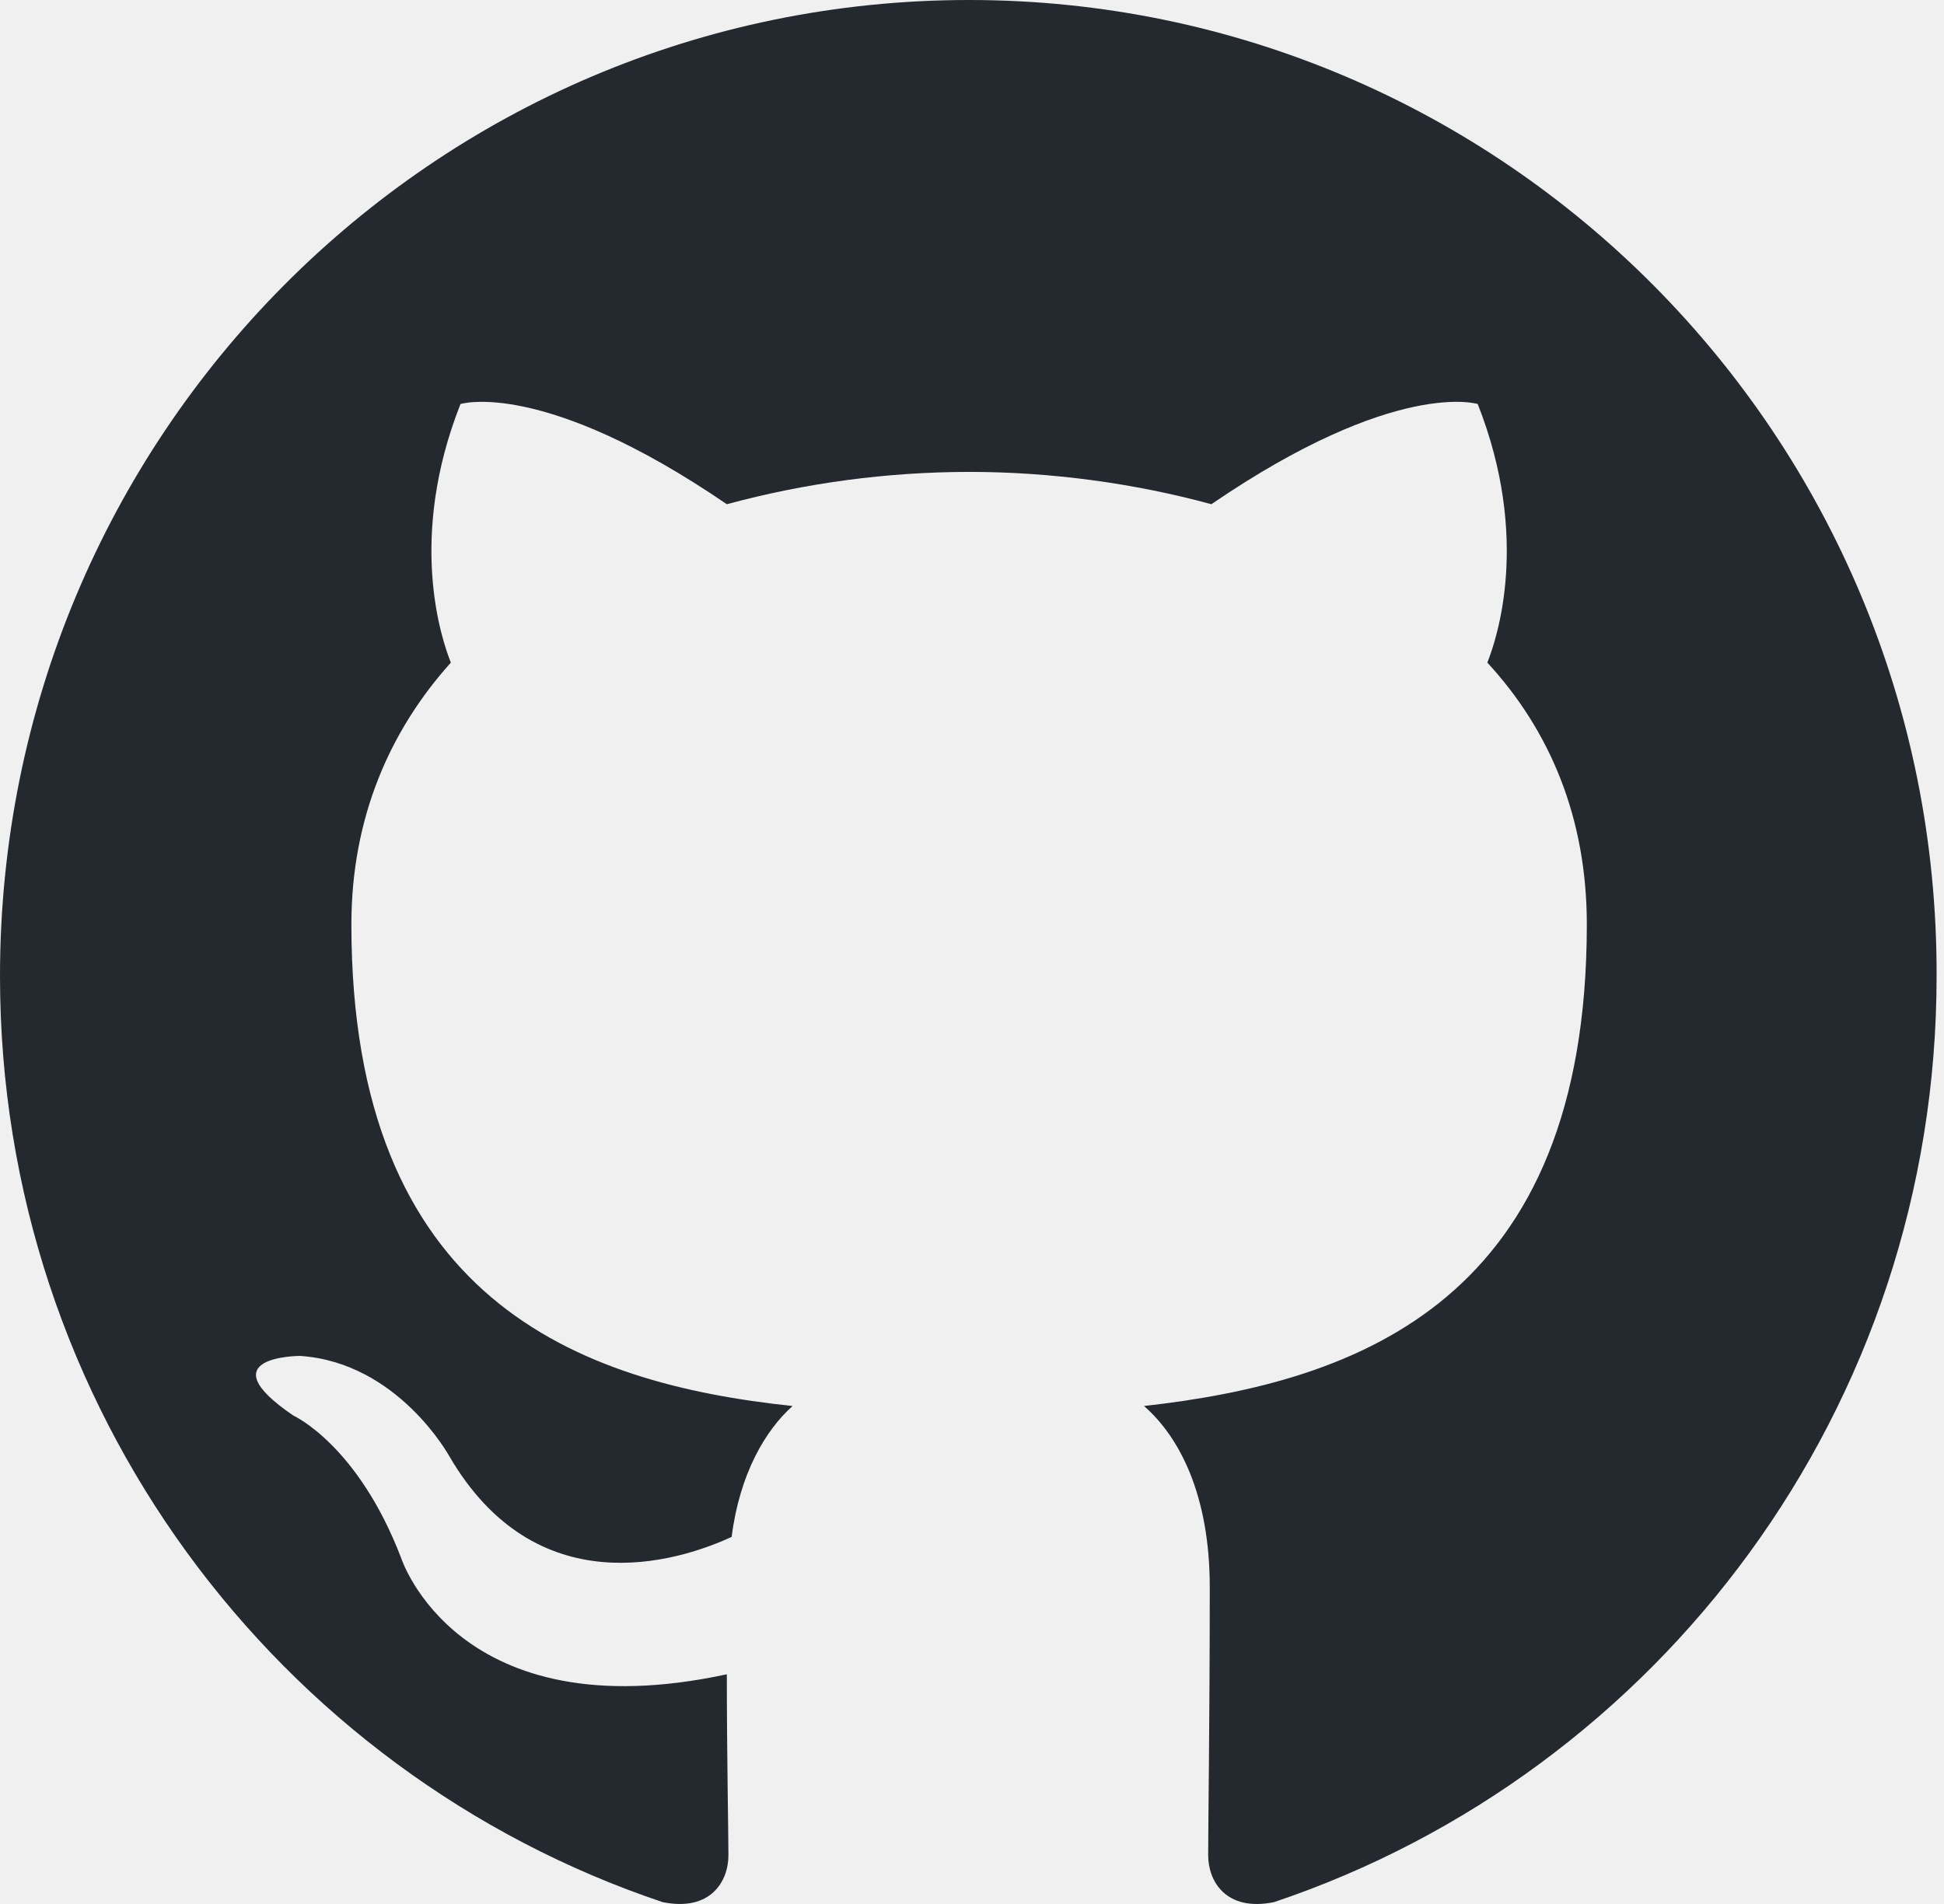
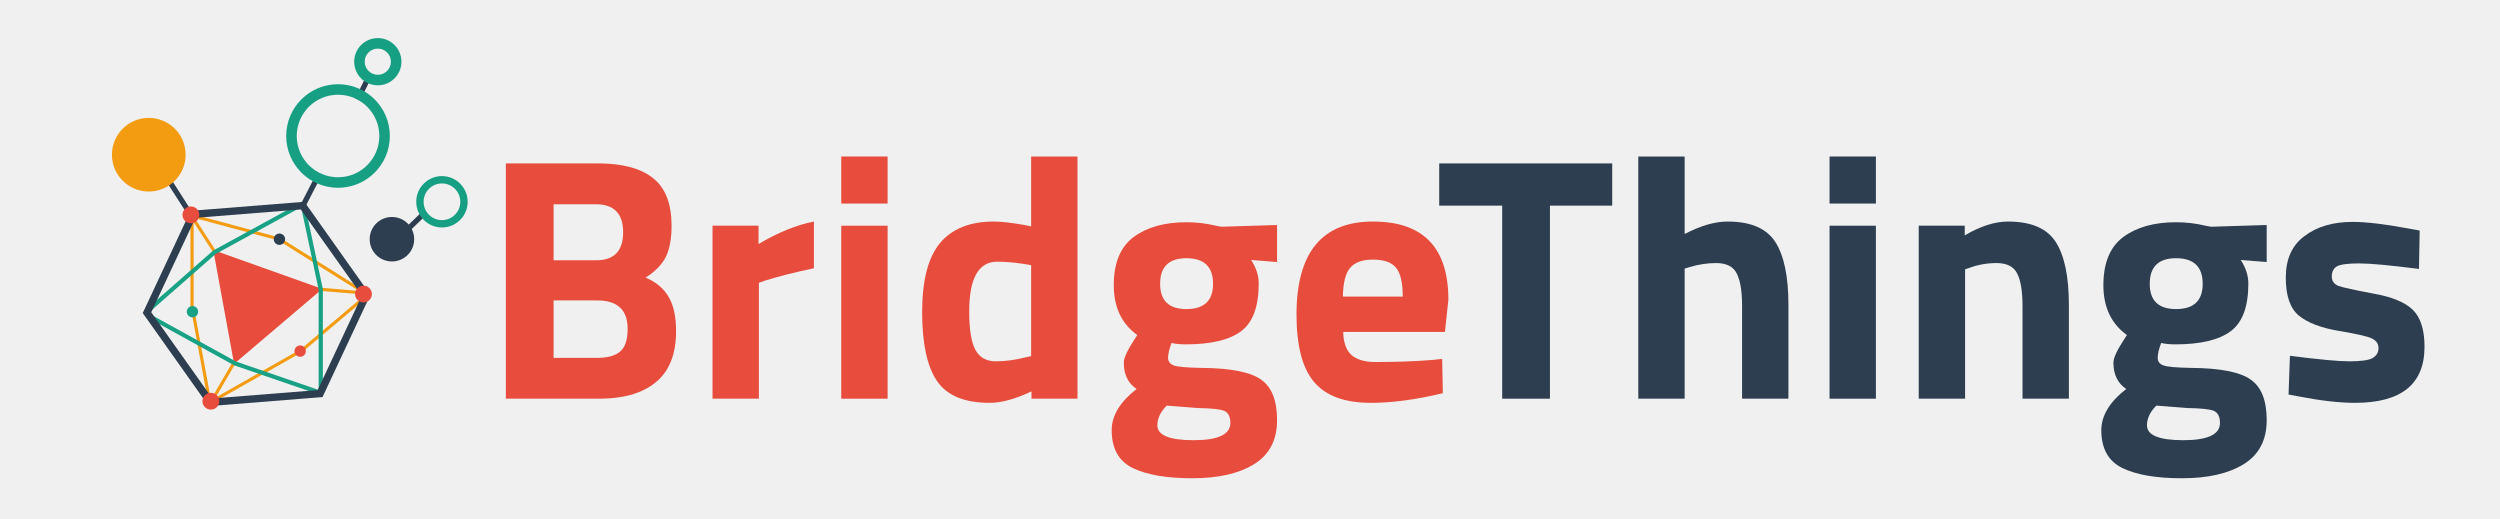
- <svg xmlns="http://www.w3.org/2000/svg" width="98" height="96">
-   <path fill-rule="evenodd" clip-rule="evenodd" d="M48.854 0C21.839 0 0 22 0 49.217c0 21.756 13.993 40.172 33.405 46.69 2.427.49 3.316-1.059 3.316-2.362 0-1.141-.08-5.052-.08-9.127-13.59 2.934-16.42-5.867-16.42-5.867-2.184-5.704-5.42-7.17-5.42-7.17-4.448-3.015.324-3.015.324-3.015 4.934.326 7.523 5.052 7.523 5.052 4.367 7.496 11.404 5.378 14.235 4.074.404-3.178 1.699-5.378 3.074-6.6-10.839-1.141-22.243-5.378-22.243-24.283 0-5.378 1.94-9.778 5.014-13.2-.485-1.222-2.184-6.275.486-13.038 0 0 4.125-1.304 13.426 5.052a46.97 46.97 0 0 1 12.214-1.63c4.125 0 8.33.571 12.213 1.63 9.302-6.356 13.427-5.052 13.427-5.052 2.67 6.763.97 11.816.485 13.038 3.155 3.422 5.015 7.822 5.015 13.2 0 18.905-11.404 23.06-22.324 24.283 1.78 1.548 3.316 4.481 3.316 9.126 0 6.6-.08 11.897-.08 13.526 0 1.304.89 2.853 3.316 2.364 19.412-6.52 33.405-24.935 33.405-46.691C97.707 22 75.788 0 48.854 0z" fill="#24292f" />
+ <svg xmlns="http://www.w3.org/2000/svg" width="1544" height="320" viewBox="0 0 1544 320" fill="none">
+   <path d="M312.411 100.929H369.462C384.562 100.929 395.887 103.992 403.437 110.117C410.987 116.1 414.762 125.858 414.762 139.391C414.762 147.51 413.551 153.992 411.129 158.835C408.708 163.536 404.577 167.739 398.736 171.442C405.146 174.149 409.847 178.066 412.839 183.195C415.973 188.323 417.54 195.445 417.54 204.562C417.54 218.665 413.409 229.135 405.146 235.973C396.884 242.81 385.274 246.229 370.317 246.229H312.411V100.929ZM368.821 185.545H341.898V221.015H368.821C375.232 221.015 379.933 219.733 382.924 217.169C386.058 214.605 387.625 209.904 387.625 203.066C387.625 191.385 381.357 185.545 368.821 185.545ZM367.967 126.143H341.898V160.758H368.18C379.292 160.758 384.847 154.989 384.847 143.451C384.847 131.912 379.22 126.143 367.967 126.143Z" fill="#E74C3C" />
+   <path d="M440.056 246.229V139.391H468.475V150.716C480.441 143.593 491.837 138.963 502.663 136.827V165.673C491.125 168.095 481.224 170.588 472.962 173.152L468.689 174.647V246.229H440.056Z" fill="#E74C3C" />
+   <path d="M519.559 246.229V139.391H548.192V246.229H519.559ZM519.559 125.715V96.655H548.192V125.715H519.559Z" fill="#E74C3C" />
+   <path d="M665.46 96.655V246.229H637.041V241.742C627.07 246.443 618.451 248.793 611.186 248.793C595.659 248.793 584.833 244.306 578.707 235.332C572.582 226.357 569.519 212.183 569.519 192.81C569.519 173.294 573.152 159.12 580.417 150.288C587.824 141.314 598.935 136.827 613.75 136.827C618.309 136.827 624.648 137.539 632.768 138.963L636.828 139.818V96.655H665.46ZM633.836 220.588L636.828 219.947V163.75C628.993 162.325 622.013 161.613 615.887 161.613C604.349 161.613 598.579 171.87 598.579 192.383C598.579 203.494 599.861 211.4 602.426 216.101C604.99 220.802 609.192 223.152 615.032 223.152C621.015 223.152 627.283 222.297 633.836 220.588Z" fill="#E74C3C" />
+   <path d="M788.715 259.477C788.715 271.728 784.014 280.774 774.613 286.614C765.211 292.455 752.461 295.375 736.364 295.375C720.41 295.375 708.088 293.238 699.398 288.965C690.851 284.691 686.578 276.928 686.578 265.674C686.578 256.699 691.706 248.224 701.962 240.246C696.692 236.685 694.056 231.272 694.056 224.007C694.056 221.158 696.193 216.457 700.467 209.904L702.39 206.913C692.703 199.933 687.86 189.676 687.86 176.143C687.86 162.468 691.919 152.567 700.039 146.442C708.301 140.317 719.199 137.254 732.732 137.254C738.857 137.254 744.911 137.966 750.894 139.391L754.313 140.032L788.715 138.963V161.827L772.689 160.545C775.823 165.388 777.39 170.231 777.39 175.075C777.39 189.32 773.758 199.149 766.493 204.562C759.228 209.975 747.832 212.682 732.304 212.682C729.028 212.682 726.108 212.397 723.544 211.827C722.119 215.531 721.407 218.594 721.407 221.015C721.407 223.295 722.618 224.862 725.039 225.716C727.461 226.571 733.159 227.07 742.134 227.212C760.082 227.354 772.333 229.776 778.886 234.477C785.439 239.035 788.715 247.369 788.715 259.477ZM714.783 262.682C714.783 268.808 722.262 271.87 737.219 271.87C752.319 271.87 759.869 268.309 759.869 261.187C759.869 257.34 758.587 254.848 756.023 253.708C753.458 252.711 748.045 252.141 739.783 251.999L720.552 250.503C716.706 254.349 714.783 258.409 714.783 262.682ZM716.492 175.288C716.492 185.687 721.906 190.887 732.732 190.887C743.701 190.887 749.185 185.687 749.185 175.288C749.185 164.747 743.701 159.476 732.732 159.476C721.906 159.476 716.492 164.747 716.492 175.288Z" fill="#E74C3C" />
+   <path d="M829.566 204.99C829.708 211.542 831.418 216.314 834.694 219.306C838.113 222.155 842.956 223.579 849.224 223.579C862.472 223.579 874.296 223.152 884.695 222.297L890.678 221.656L891.105 242.81C874.723 246.799 859.908 248.793 846.66 248.793C830.563 248.793 818.882 244.52 811.617 235.973C804.352 227.426 800.72 213.537 800.72 194.306C800.72 155.986 816.46 136.827 847.942 136.827C878.997 136.827 894.524 152.924 894.524 185.118L892.387 204.99H829.566ZM866.318 183.195C866.318 174.647 864.965 168.736 862.259 165.459C859.552 162.04 854.78 160.331 847.942 160.331C841.247 160.331 836.475 162.112 833.626 165.673C830.919 169.092 829.495 174.932 829.352 183.195H866.318Z" fill="#E74C3C" />
+   <path d="M888.866 126.997V100.929H995.705V126.997H957.243V246.229H927.756V126.997H888.866Z" fill="#2C3E50" />
+   <path d="M1040.44 246.229H1011.81V96.655H1040.44V144.519C1050.27 139.391 1059.1 136.827 1066.94 136.827C1081.18 136.827 1091.01 141.029 1096.43 149.434C1101.84 157.838 1104.54 170.801 1104.54 188.323V246.229H1075.91V188.964C1075.91 179.989 1074.84 173.365 1072.71 169.092C1070.57 164.676 1066.3 162.468 1059.89 162.468C1054.33 162.468 1048.78 163.323 1043.22 165.032L1040.44 165.887V246.229Z" fill="#2C3E50" />
+   <path d="M1129.92 246.229V139.391H1158.55V246.229H1129.92ZM1129.92 125.715V96.655H1158.55V125.715H1129.92Z" fill="#2C3E50" />
+   <path d="M1213.64 246.229H1185V139.391H1213.42V145.374C1223.11 139.676 1232.01 136.827 1240.13 136.827C1254.38 136.827 1264.21 141.029 1269.62 149.434C1275.03 157.838 1277.74 170.801 1277.74 188.323V246.229H1249.11V189.177C1249.11 180.061 1248.04 173.365 1245.9 169.092C1243.77 164.676 1239.49 162.468 1233.08 162.468C1227.24 162.468 1221.61 163.465 1216.2 165.459L1213.64 166.314V246.229Z" fill="#2C3E50" />
+   <path d="M1399.91 259.477C1399.91 271.728 1395.21 280.774 1385.8 286.614C1376.4 292.455 1363.65 295.375 1347.56 295.375C1331.6 295.375 1319.28 293.238 1310.59 288.965C1302.04 284.691 1297.77 276.928 1297.77 265.674C1297.77 256.699 1302.9 248.224 1313.15 240.246C1307.88 236.685 1305.25 231.272 1305.25 224.007C1305.25 221.158 1307.38 216.457 1311.66 209.904L1313.58 206.913C1303.89 199.933 1299.05 189.676 1299.05 176.143C1299.05 162.468 1303.11 152.567 1311.23 146.442C1319.49 140.317 1330.39 137.254 1343.92 137.254C1350.05 137.254 1356.1 137.966 1362.09 139.391L1365.5 140.032L1399.91 138.963V161.827L1383.88 160.545C1387.02 165.388 1388.58 170.231 1388.58 175.075C1388.58 189.32 1384.95 199.149 1377.68 204.562C1370.42 209.975 1359.02 212.682 1343.5 212.682C1340.22 212.682 1337.3 212.397 1334.74 211.827C1333.31 215.531 1332.6 218.594 1332.6 221.015C1332.6 223.295 1333.81 224.862 1336.23 225.716C1338.65 226.571 1344.35 227.07 1353.33 227.212C1371.27 227.354 1383.52 229.776 1390.08 234.477C1396.63 239.035 1399.91 247.369 1399.91 259.477ZM1325.97 262.682C1325.97 268.808 1333.45 271.87 1348.41 271.87C1363.51 271.87 1371.06 268.309 1371.06 261.187C1371.06 257.34 1369.78 254.848 1367.21 253.708C1364.65 252.711 1359.24 252.141 1350.97 251.999L1331.74 250.503C1327.9 254.349 1325.97 258.409 1325.97 262.682ZM1327.68 175.288C1327.68 185.687 1333.1 190.887 1343.92 190.887C1354.89 190.887 1360.38 185.687 1360.38 175.288C1360.38 164.747 1354.89 159.476 1343.92 159.476C1333.1 159.476 1327.68 164.747 1327.68 175.288Z" fill="#2C3E50" />
+   <path d="M1493.96 166.1C1476.3 163.821 1463.91 162.682 1456.78 162.682C1449.8 162.682 1445.24 163.323 1443.11 164.605C1441.11 165.887 1440.12 167.952 1440.12 170.801C1440.12 173.508 1441.47 175.431 1444.18 176.571C1447.03 177.568 1454.15 179.135 1465.54 181.271C1477.08 183.266 1485.27 186.613 1490.12 191.314C1494.96 196.015 1497.38 203.636 1497.38 214.178C1497.38 237.255 1483.07 248.793 1454.43 248.793C1445.03 248.793 1433.63 247.511 1420.24 244.947L1413.41 243.665L1414.26 219.733C1431.93 222.013 1444.18 223.152 1451.01 223.152C1457.99 223.152 1462.7 222.511 1465.12 221.229C1467.68 219.805 1468.96 217.739 1468.96 215.032C1468.96 212.326 1467.61 210.331 1464.9 209.049C1462.34 207.767 1455.5 206.2 1444.39 204.349C1433.42 202.497 1425.23 199.363 1419.82 194.947C1414.4 190.531 1411.7 182.696 1411.7 171.442C1411.7 160.046 1415.54 151.499 1423.24 145.801C1430.93 139.961 1440.83 137.04 1452.94 137.04C1461.34 137.04 1472.81 138.394 1487.34 141.1L1494.39 142.382L1493.96 166.1Z" fill="#2C3E50" />
+   <g clip-path="url(#clip0_133_53)">
+     <path d="M131.711 154.423L199.06 178.427L144.582 224.709L131.711 154.423Z" fill="#E74C3C" />
+     <path fill-rule="evenodd" clip-rule="evenodd" d="M115.96 131.541L172.792 146.717L225.762 179.976L224.724 181.626L223.408 180.8L223.326 181.773L197.731 179.636L197.893 177.693L221.613 179.673L172.003 148.525L120.335 134.727L133.527 155.189L131.886 156.245L119.579 137.153V192.145H117.628V135.809H118.712L115.96 131.541ZM185.633 215.749L224.613 182.86L225.872 184.35L186.753 217.355L127.881 250.725L144.234 222.661L145.92 223.642L133.203 245.467L185.633 215.749ZM120.511 193.943L129.864 244.648L127.946 245.001L118.593 194.296L120.511 193.943Z" fill="#F39C12" />
+     <path fill-rule="evenodd" clip-rule="evenodd" d="M133.165 156.878L183.697 129.218L182.447 126.938L131.664 154.735L90.679 190.697L92.395 192.651L133.165 156.878ZM196.791 178.837L186.382 129.875L188.927 129.335L199.392 178.564V242.128H196.791V241.564L196.174 243.357L144.618 225.642L90.908 196.017L92.165 193.741L145.677 223.257L196.791 240.821V178.837Z" fill="#18A185" />
+     <path fill-rule="evenodd" clip-rule="evenodd" d="M187.99 124.614L228.741 182.104L199.187 245.24L128.908 250.831L88.157 193.341L117.71 130.205L187.99 124.614ZM120.712 134.53L93.402 192.871L131.126 246.091L196.185 240.915L223.495 182.574L185.771 129.354L120.712 134.53Z" fill="#2C3E50" />
+     <path fill-rule="evenodd" clip-rule="evenodd" d="M197.583 110.215L188.502 127.863L185.611 126.377L194.691 108.729L197.583 110.215Z" fill="#2C3E50" />
+     <path fill-rule="evenodd" clip-rule="evenodd" d="M102.933 112.366L115.745 132.373L118.484 130.622L105.672 110.614L102.933 112.366Z" fill="#2C3E50" />
+     <path fill-rule="evenodd" clip-rule="evenodd" d="M263.344 132.664L253.174 142.518L250.91 140.186L261.081 130.331L263.344 132.664Z" fill="#2C3E50" />
+     <path fill-rule="evenodd" clip-rule="evenodd" d="M228.878 48.93L222.344 62.106L219.43 60.663L225.965 47.487L228.878 48.93Z" fill="#2C3E50" />
+     <path d="M229.683 181.606C229.683 184.477 227.354 186.805 224.48 186.805C221.607 186.805 219.278 184.477 219.278 181.606C219.278 178.735 221.607 176.407 224.48 176.407C227.354 176.407 229.683 178.735 229.683 181.606Z" fill="#E74C3C" />
+     <path d="M135.434 247.774C135.434 250.645 133.105 252.973 130.232 252.973C127.359 252.973 125.029 250.645 125.029 247.774C125.029 244.903 127.359 242.575 130.232 242.575C133.105 242.575 135.434 244.903 135.434 247.774Z" fill="#E74C3C" />
+     <path d="M123.099 132.708C123.099 135.579 120.769 137.907 117.896 137.907C115.023 137.907 112.693 135.579 112.693 132.708C112.693 129.836 115.023 127.509 117.896 127.509C120.769 127.509 123.099 129.836 123.099 132.708Z" fill="#E74C3C" />
+     <path d="M122.368 192.509C122.368 194.446 120.798 196.016 118.86 196.016C116.922 196.016 115.351 194.446 115.351 192.509C115.351 190.573 116.922 189.003 118.86 189.003C120.798 189.003 122.368 190.573 122.368 192.509Z" fill="#18A185" />
+     <path d="M188.897 216.844C188.897 218.781 187.326 220.351 185.389 220.351C183.45 220.351 181.88 218.781 181.88 216.844C181.88 214.908 183.45 213.338 185.389 213.338C187.326 213.338 188.897 214.908 188.897 216.844Z" fill="#E74C3C" />
+     <path d="M176.094 147.74C176.094 149.676 174.523 151.246 172.585 151.246C170.647 151.246 169.076 149.676 169.076 147.74C169.076 145.803 170.647 144.233 172.585 144.233C174.523 144.233 176.094 145.803 176.094 147.74Z" fill="#2C3E50" />
+     <path fill-rule="evenodd" clip-rule="evenodd" d="M240.773 83.991C240.773 101.653 226.444 115.971 208.77 115.971C191.095 115.971 176.767 101.653 176.767 83.991C176.767 66.329 191.095 52.011 208.77 52.011C226.444 52.011 240.773 66.329 240.773 83.991ZM208.77 109.472C222.853 109.472 234.27 98.064 234.27 83.991C234.27 69.918 222.853 58.509 208.77 58.509C194.686 58.509 183.27 69.918 183.27 83.991C183.27 98.064 194.686 109.472 208.77 109.472Z" fill="#179F84" />
+     <path fill-rule="evenodd" clip-rule="evenodd" d="M247.93 38.107C247.93 46.161 241.396 52.691 233.336 52.691C225.275 52.691 218.741 46.161 218.741 38.107C218.741 30.052 225.275 23.523 233.336 23.523C241.396 23.523 247.93 30.052 247.93 38.107ZM233.336 46.193C237.805 46.193 241.427 42.572 241.427 38.107C241.427 33.641 237.805 30.021 233.336 30.021C228.867 30.021 225.244 33.641 225.244 38.107C225.244 42.572 228.867 46.193 233.336 46.193Z" fill="#179F84" />
+     <path fill-rule="evenodd" clip-rule="evenodd" d="M288.831 124.622C288.831 133.387 281.72 140.494 272.947 140.494C264.175 140.494 257.064 133.387 257.064 124.622C257.064 115.856 264.175 108.75 272.947 108.75C281.72 108.75 288.831 115.856 288.831 124.622ZM272.947 135.945C279.206 135.945 284.279 130.875 284.279 124.622C284.279 118.368 279.206 113.298 272.947 113.298C266.689 113.298 261.616 118.368 261.616 124.622C261.616 130.875 266.689 135.945 272.947 135.945Z" fill="#179F84" />
+     <path d="M255.809 147.74C255.809 155.327 249.654 161.478 242.062 161.478C234.469 161.478 228.315 155.327 228.315 147.74C228.315 140.154 234.469 134.003 242.062 134.003C249.654 134.003 255.809 140.154 255.809 147.74Z" fill="#2C3E50" />
+     <path d="M114.639 95.552C114.639 108.114 104.449 118.297 91.879 118.297C79.309 118.297 69.119 108.114 69.119 95.552C69.119 82.992 79.309 72.809 91.879 72.809C104.449 72.809 114.639 82.992 114.639 95.552Z" fill="#F39C12" />
+   </g>
+   <defs>
+     <clipPath id="clip0_133_53">
+       <rect width="220" height="254" fill="white" transform="translate(69 23.0498)" />
+     </clipPath>
+   </defs>
</svg>
